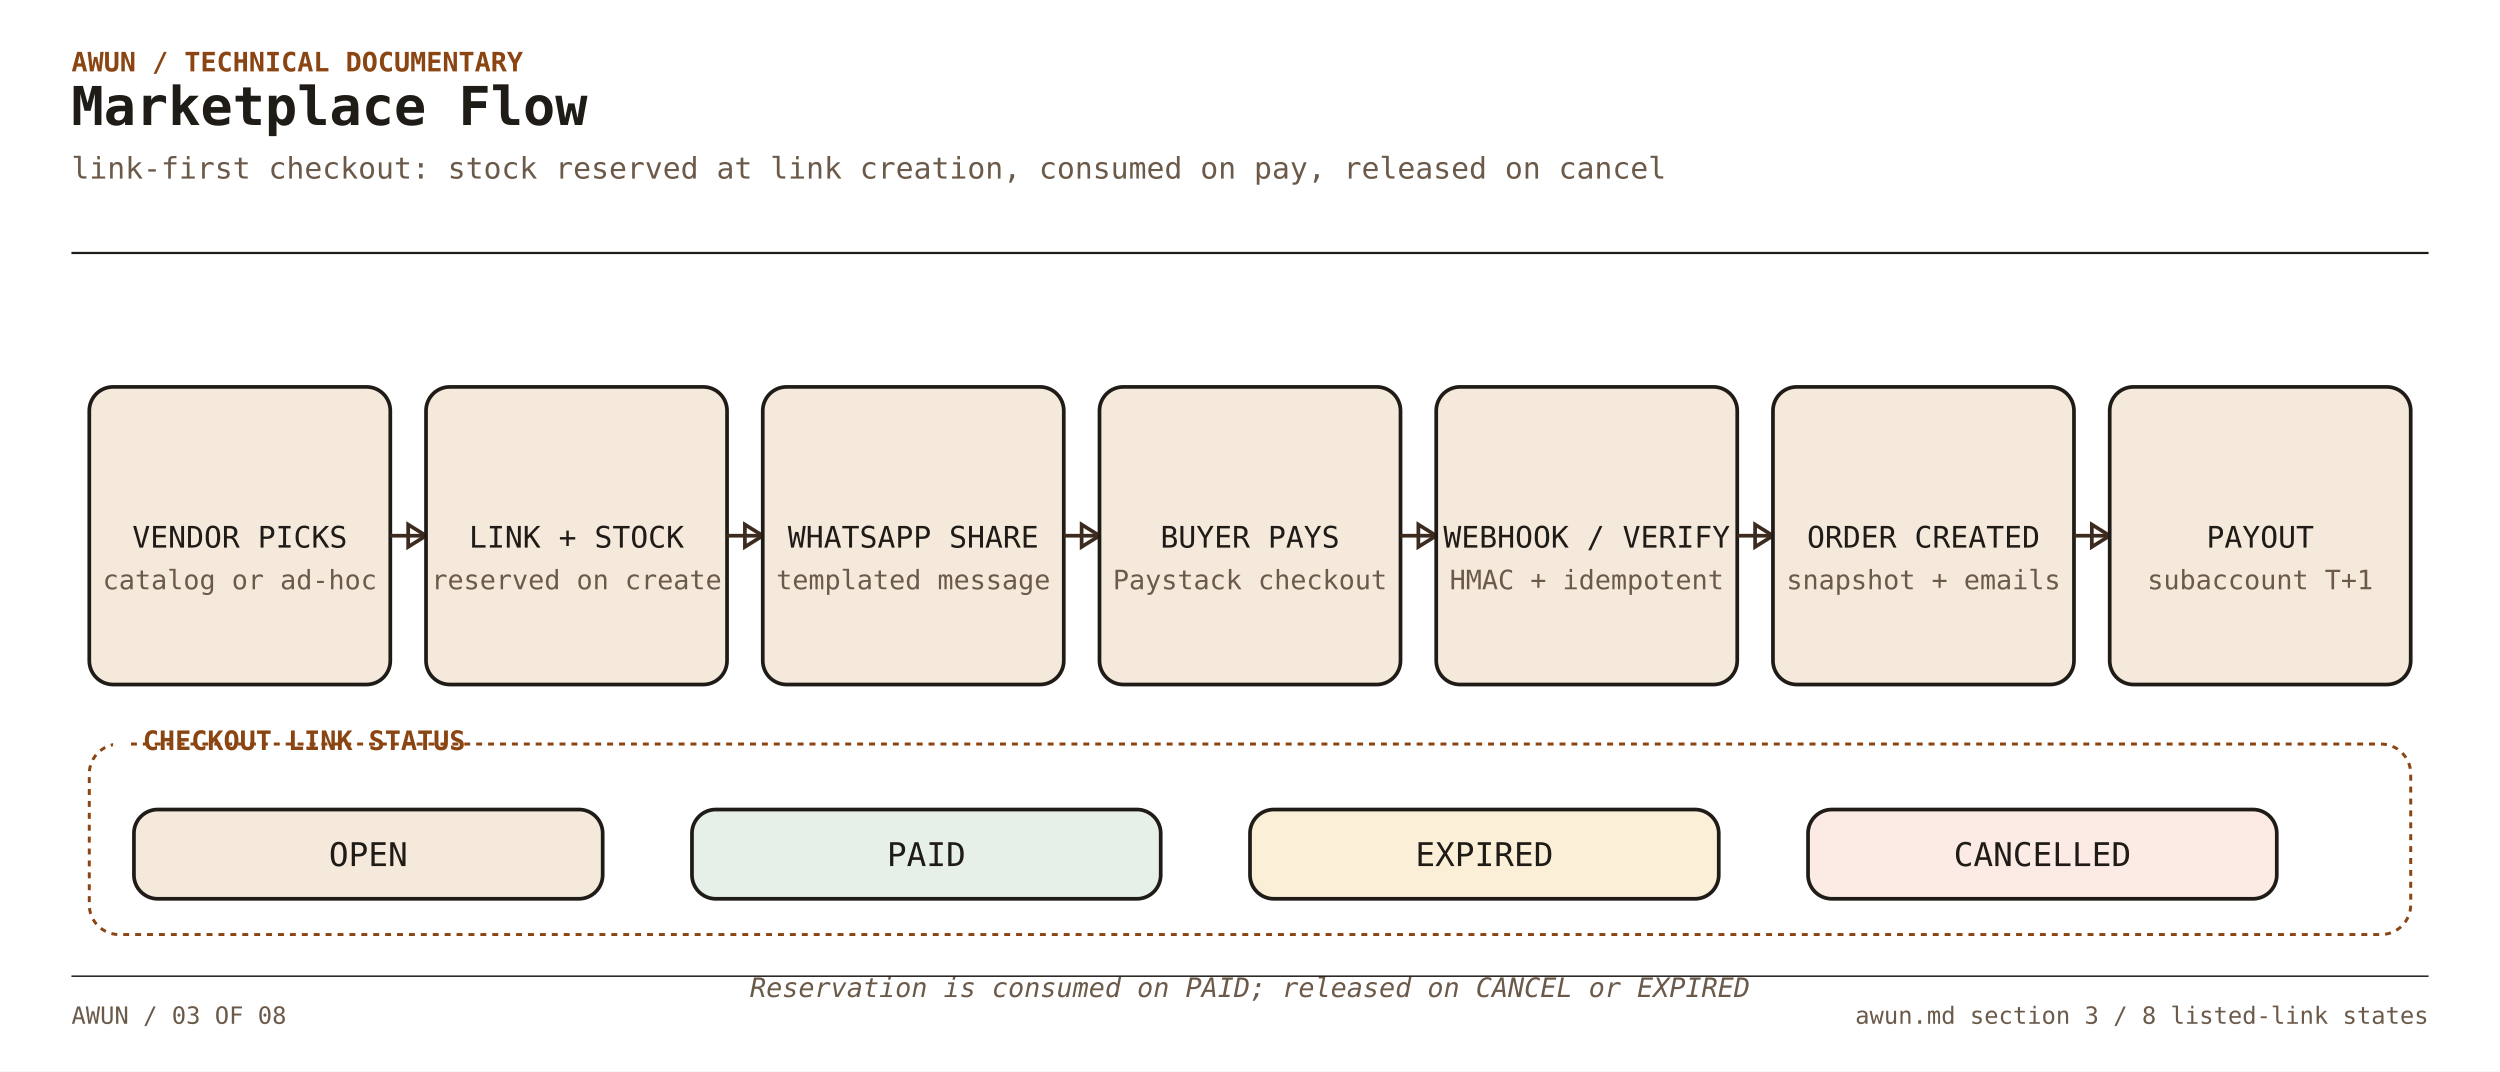
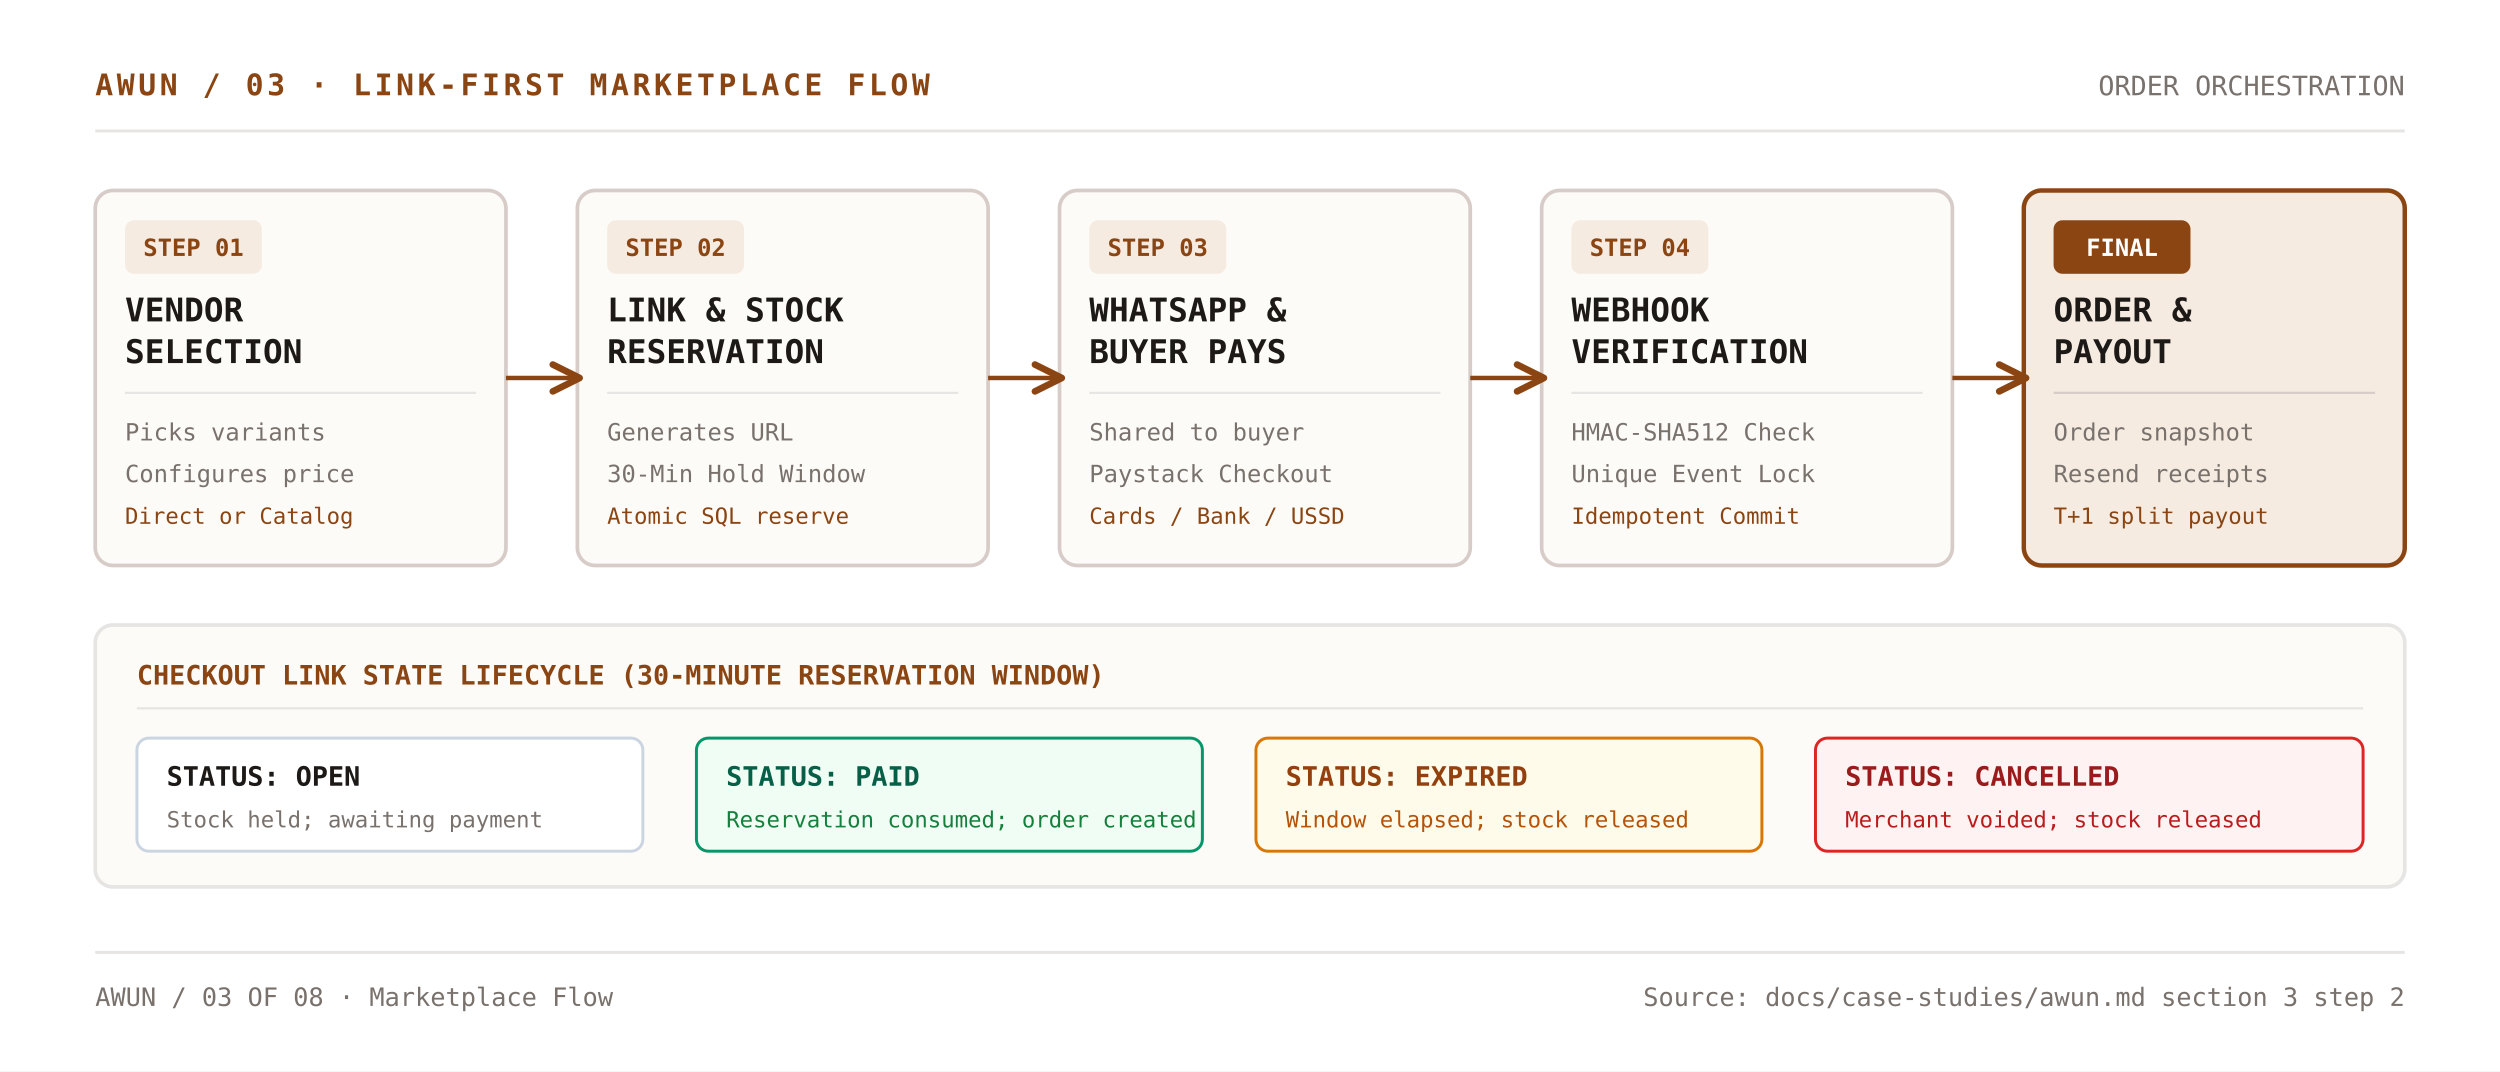
- <svg xmlns="http://www.w3.org/2000/svg" viewBox="0 0 840 360" width="100%" height="100%" preserveAspectRatio="xMidYMid meet" role="img" aria-labelledby="t-03 d-03">
-   <rect x="0" y="0" width="840" height="360" fill="#FFFFFF" />
+ <svg xmlns="http://www.w3.org/2000/svg" viewBox="0 0 840 360" width="100%" height="100%" preserveAspectRatio="xMidYMid meet" role="img" font-family="'JetBrains Mono', ui-monospace, Menlo, Consolas, monospace" style="font-family:'JetBrains Mono',ui-monospace,monospace">
  <defs>
-     <marker id="chev_03" viewBox="0 0 10 10" refX="9" refY="5" markerWidth="7" markerHeight="7" orient="auto-start-reverse">
-       <path d="M 0 0 L 9 5 L 0 10" fill="none" stroke="#3D2B1F" stroke-width="1.4" />
+     <marker id="arrow-terracotta" markerWidth="9" markerHeight="9" refX="7" refY="4.5" orient="auto">
+       <path d="M1.5 1.5 L7.5 4.5 L1.5 7.5" fill="none" stroke="#8B4513" stroke-width="1.5" stroke-linecap="round" stroke-linejoin="round" />
    </marker>
  </defs>
-   <text x="24" y="24" text-anchor="start" font-family="'JetBrains Mono', 'Menlo', 'Consolas', monospace" font-size="9" font-weight="600" fill="#8B4513">AWUN / TECHNICAL DOCUMENTARY</text>
-   <text x="24" y="42" text-anchor="start" font-family="'JetBrains Mono', 'Menlo', 'Consolas', monospace" font-size="18" font-weight="600" fill="#1F1B16">Marketplace Flow</text>
-   <text x="24" y="60" text-anchor="start" font-family="'JetBrains Mono', 'Menlo', 'Consolas', monospace" font-size="10" font-weight="400" fill="#6B5A4A">link-first checkout: stock reserved at link creation, consumed on pay, released on cancel</text>
-   <line x1="24" y1="85" x2="816" y2="85" stroke="#1F1B16" stroke-width="0.75" />
-   <rect x="30.0" y="130" width="101.143" height="100" rx="8" ry="8" fill="#F5E9DC" stroke="#1F1B16" stroke-width="1.25" />
-   <text x="80.571" y="184.0" text-anchor="middle" font-family="'JetBrains Mono', 'Menlo', 'Consolas', monospace" font-size="10" font-weight="500" fill="#1F1B16">VENDOR PICKS</text>
-   <text x="80.571" y="198.0" text-anchor="middle" font-family="'JetBrains Mono', 'Menlo', 'Consolas', monospace" font-size="9" fill="#6B5A4A">catalog or ad-hoc</text>
-   <path d="M 131.143 180.0 L 143.143 180.0" stroke="#3D2B1F" stroke-width="1.25" fill="none" />
-   <path d="M 143.143 180.0 L 137.143 176.25 L 137.143 183.75 Z" fill="none" stroke="#3D2B1F" stroke-width="1.25" />
-   <rect x="143.143" y="130" width="101.143" height="100" rx="8" ry="8" fill="#F5E9DC" stroke="#1F1B16" stroke-width="1.25" />
-   <text x="193.714" y="184.0" text-anchor="middle" font-family="'JetBrains Mono', 'Menlo', 'Consolas', monospace" font-size="10" font-weight="500" fill="#1F1B16">LINK + STOCK</text>
-   <text x="193.714" y="198.0" text-anchor="middle" font-family="'JetBrains Mono', 'Menlo', 'Consolas', monospace" font-size="9" fill="#6B5A4A">reserved on create</text>
-   <path d="M 244.286 180.0 L 256.286 180.0" stroke="#3D2B1F" stroke-width="1.25" fill="none" />
-   <path d="M 256.286 180.0 L 250.286 176.25 L 250.286 183.75 Z" fill="none" stroke="#3D2B1F" stroke-width="1.25" />
-   <rect x="256.286" y="130" width="101.143" height="100" rx="8" ry="8" fill="#F5E9DC" stroke="#1F1B16" stroke-width="1.25" />
-   <text x="306.857" y="184.0" text-anchor="middle" font-family="'JetBrains Mono', 'Menlo', 'Consolas', monospace" font-size="10" font-weight="500" fill="#1F1B16">WHATSAPP SHARE</text>
-   <text x="306.857" y="198.0" text-anchor="middle" font-family="'JetBrains Mono', 'Menlo', 'Consolas', monospace" font-size="9" fill="#6B5A4A">templated message</text>
-   <path d="M 357.429 180.0 L 369.429 180.0" stroke="#3D2B1F" stroke-width="1.25" fill="none" />
-   <path d="M 369.429 180.0 L 363.429 176.25 L 363.429 183.75 Z" fill="none" stroke="#3D2B1F" stroke-width="1.25" />
-   <rect x="369.429" y="130" width="101.143" height="100" rx="8" ry="8" fill="#F5E9DC" stroke="#1F1B16" stroke-width="1.25" />
-   <text x="420.0" y="184.0" text-anchor="middle" font-family="'JetBrains Mono', 'Menlo', 'Consolas', monospace" font-size="10" font-weight="500" fill="#1F1B16">BUYER PAYS</text>
-   <text x="420.0" y="198.0" text-anchor="middle" font-family="'JetBrains Mono', 'Menlo', 'Consolas', monospace" font-size="9" fill="#6B5A4A">Paystack checkout</text>
-   <path d="M 470.571 180.0 L 482.571 180.0" stroke="#3D2B1F" stroke-width="1.25" fill="none" />
-   <path d="M 482.571 180.0 L 476.571 176.25 L 476.571 183.75 Z" fill="none" stroke="#3D2B1F" stroke-width="1.25" />
-   <rect x="482.571" y="130" width="101.143" height="100" rx="8" ry="8" fill="#F5E9DC" stroke="#1F1B16" stroke-width="1.25" />
-   <text x="533.143" y="184.0" text-anchor="middle" font-family="'JetBrains Mono', 'Menlo', 'Consolas', monospace" font-size="10" font-weight="500" fill="#1F1B16">WEBHOOK / VERIFY</text>
-   <text x="533.143" y="198.0" text-anchor="middle" font-family="'JetBrains Mono', 'Menlo', 'Consolas', monospace" font-size="9" fill="#6B5A4A">HMAC + idempotent</text>
-   <path d="M 583.714 180.0 L 595.714 180.0" stroke="#3D2B1F" stroke-width="1.25" fill="none" />
-   <path d="M 595.714 180.0 L 589.714 176.25 L 589.714 183.75 Z" fill="none" stroke="#3D2B1F" stroke-width="1.25" />
-   <rect x="595.714" y="130" width="101.143" height="100" rx="8" ry="8" fill="#F5E9DC" stroke="#1F1B16" stroke-width="1.25" />
-   <text x="646.286" y="184.0" text-anchor="middle" font-family="'JetBrains Mono', 'Menlo', 'Consolas', monospace" font-size="10" font-weight="500" fill="#1F1B16">ORDER CREATED</text>
-   <text x="646.286" y="198.0" text-anchor="middle" font-family="'JetBrains Mono', 'Menlo', 'Consolas', monospace" font-size="9" fill="#6B5A4A">snapshot + emails</text>
-   <path d="M 696.857 180.0 L 708.857 180.0" stroke="#3D2B1F" stroke-width="1.25" fill="none" />
-   <path d="M 708.857 180.0 L 702.857 176.25 L 702.857 183.75 Z" fill="none" stroke="#3D2B1F" stroke-width="1.25" />
-   <rect x="708.857" y="130" width="101.143" height="100" rx="8" ry="8" fill="#F5E9DC" stroke="#1F1B16" stroke-width="1.25" />
-   <text x="759.429" y="184.0" text-anchor="middle" font-family="'JetBrains Mono', 'Menlo', 'Consolas', monospace" font-size="10" font-weight="500" fill="#1F1B16">PAYOUT</text>
-   <text x="759.429" y="198.0" text-anchor="middle" font-family="'JetBrains Mono', 'Menlo', 'Consolas', monospace" font-size="9" fill="#6B5A4A">subaccount T+1</text>
-   <rect x="30" y="250" width="780" height="64" rx="10" ry="10" fill="#FFFFFF" stroke="#8B4513" stroke-width="1" stroke-dasharray="2 2" />
-   <rect x="38" y="241" width="6" height="14" fill="#FFFFFF" stroke="none" />
-   <text x="48" y="252" font-family="'JetBrains Mono', 'Menlo', 'Consolas', monospace" font-size="9" font-weight="600" fill="#8B4513">CHECKOUT LINK STATUS</text>
-   <rect x="45.0" y="272" width="157.5" height="30" rx="8" ry="8" fill="#F5E9DC" stroke="#1F1B16" stroke-width="1.25" />
-   <text x="123.75" y="291.0" text-anchor="middle" font-family="'JetBrains Mono', 'Menlo', 'Consolas', monospace" font-size="11" font-weight="500" fill="#1F1B16">OPEN</text>
-   <rect x="232.5" y="272" width="157.5" height="30" rx="8" ry="8" fill="#E6F0E8" stroke="#1F1B16" stroke-width="1.25" />
-   <text x="311.25" y="291.0" text-anchor="middle" font-family="'JetBrains Mono', 'Menlo', 'Consolas', monospace" font-size="11" font-weight="500" fill="#1F1B16">PAID</text>
-   <rect x="420.0" y="272" width="157.5" height="30" rx="8" ry="8" fill="#FCEFD8" stroke="#1F1B16" stroke-width="1.25" />
-   <text x="498.75" y="291.0" text-anchor="middle" font-family="'JetBrains Mono', 'Menlo', 'Consolas', monospace" font-size="11" font-weight="500" fill="#1F1B16">EXPIRED</text>
-   <rect x="607.5" y="272" width="157.5" height="30" rx="8" ry="8" fill="#FCEAE5" stroke="#1F1B16" stroke-width="1.25" />
-   <text x="686.25" y="291.0" text-anchor="middle" font-family="'JetBrains Mono', 'Menlo', 'Consolas', monospace" font-size="11" font-weight="500" fill="#1F1B16">CANCELLED</text>
-   <text x="420.0" y="335" text-anchor="middle" font-family="'JetBrains Mono', 'Menlo', 'Consolas', monospace" font-size="9" font-weight="400" fill="#6B5A4A" font-style="italic">Reservation is consumed on PAID; released on CANCEL or EXPIRED</text>
-   <line x1="24" y1="328" x2="816" y2="328" stroke="#1F1B16" stroke-width="0.5" />
-   <text x="24" y="344" text-anchor="start" font-family="'JetBrains Mono', 'Menlo', 'Consolas', monospace" font-size="8" font-weight="400" fill="#6B5A4A">AWUN / 03 OF 08</text>
-   <text x="816" y="344" text-anchor="end" font-family="'JetBrains Mono', 'Menlo', 'Consolas', monospace" font-size="8" font-weight="400" fill="#6B5A4A">awun.md section 3 / 8 listed-link states</text>
+   <rect x="0" y="0" width="840" height="360" fill="#FFFFFF" />
+   <text x="32" y="32" font-size="10" font-weight="600" fill="#8B4513" letter-spacing="0.12em">AWUN / 03 · LINK-FIRST MARKETPLACE FLOW</text>
+   <text x="808" y="32" font-size="9" font-weight="500" fill="#78716C" text-anchor="end">ORDER ORCHESTRATION</text>
+   <line x1="32" y1="44" x2="808" y2="44" stroke="#E7E5E4" stroke-width="1" />
+   <rect x="32" y="64" width="138" height="126" rx="6" fill="#FDFBF7" stroke="#D7CCC8" stroke-width="1.25" />
+   <rect x="42" y="74" width="46" height="18" rx="3" fill="#F5EBE1" />
+   <text x="65" y="86" font-size="8" font-weight="600" fill="#8B4513" text-anchor="middle">STEP 01</text>
+   <text x="42" y="108" font-size="11" font-weight="600" fill="#1C1917">VENDOR</text>
+   <text x="42" y="122" font-size="11" font-weight="600" fill="#1C1917">SELECTION</text>
+   <line x1="42" y1="132" x2="160" y2="132" stroke="#E7E5E4" stroke-width="0.75" />
+   <text x="42" y="148" font-size="8" fill="#78716C">Picks variants</text>
+   <text x="42" y="162" font-size="8" fill="#78716C">Configures price</text>
+   <text x="42" y="176" font-size="7.5" fill="#8B4513">Direct or Catalog</text>
+   <rect x="194" y="64" width="138" height="126" rx="6" fill="#FDFBF7" stroke="#D7CCC8" stroke-width="1.25" />
+   <rect x="204" y="74" width="46" height="18" rx="3" fill="#F5EBE1" />
+   <text x="227" y="86" font-size="8" font-weight="600" fill="#8B4513" text-anchor="middle">STEP 02</text>
+   <text x="204" y="108" font-size="11" font-weight="600" fill="#1C1917">LINK &amp; STOCK</text>
+   <text x="204" y="122" font-size="11" font-weight="600" fill="#1C1917">RESERVATION</text>
+   <line x1="204" y1="132" x2="322" y2="132" stroke="#E7E5E4" stroke-width="0.75" />
+   <text x="204" y="148" font-size="8" fill="#78716C">Generates URL</text>
+   <text x="204" y="162" font-size="8" fill="#78716C">30-Min Hold Window</text>
+   <text x="204" y="176" font-size="7.5" fill="#8B4513">Atomic SQL reserve</text>
+   <rect x="356" y="64" width="138" height="126" rx="6" fill="#FDFBF7" stroke="#D7CCC8" stroke-width="1.25" />
+   <rect x="366" y="74" width="46" height="18" rx="3" fill="#F5EBE1" />
+   <text x="389" y="86" font-size="8" font-weight="600" fill="#8B4513" text-anchor="middle">STEP 03</text>
+   <text x="366" y="108" font-size="11" font-weight="600" fill="#1C1917">WHATSAPP &amp;</text>
+   <text x="366" y="122" font-size="11" font-weight="600" fill="#1C1917">BUYER PAYS</text>
+   <line x1="366" y1="132" x2="484" y2="132" stroke="#E7E5E4" stroke-width="0.75" />
+   <text x="366" y="148" font-size="8" fill="#78716C">Shared to buyer</text>
+   <text x="366" y="162" font-size="8" fill="#78716C">Paystack Checkout</text>
+   <text x="366" y="176" font-size="7.5" fill="#8B4513">Cards / Bank / USSD</text>
+   <rect x="518" y="64" width="138" height="126" rx="6" fill="#FDFBF7" stroke="#D7CCC8" stroke-width="1.25" />
+   <rect x="528" y="74" width="46" height="18" rx="3" fill="#F5EBE1" />
+   <text x="551" y="86" font-size="8" font-weight="600" fill="#8B4513" text-anchor="middle">STEP 04</text>
+   <text x="528" y="108" font-size="11" font-weight="600" fill="#1C1917">WEBHOOK</text>
+   <text x="528" y="122" font-size="11" font-weight="600" fill="#1C1917">VERIFICATION</text>
+   <line x1="528" y1="132" x2="646" y2="132" stroke="#E7E5E4" stroke-width="0.75" />
+   <text x="528" y="148" font-size="8" fill="#78716C">HMAC-SHA512 Check</text>
+   <text x="528" y="162" font-size="8" fill="#78716C">Unique Event Lock</text>
+   <text x="528" y="176" font-size="7.5" fill="#8B4513">Idempotent Commit</text>
+   <rect x="680" y="64" width="128" height="126" rx="6" fill="#F5EBE1" stroke="#8B4513" stroke-width="1.5" />
+   <rect x="690" y="74" width="46" height="18" rx="3" fill="#8B4513" />
+   <text x="713" y="86" font-size="8" font-weight="600" fill="#FFFFFF" text-anchor="middle">FINAL</text>
+   <text x="690" y="108" font-size="11" font-weight="600" fill="#1C1917">ORDER &amp;</text>
+   <text x="690" y="122" font-size="11" font-weight="600" fill="#1C1917">PAYOUT</text>
+   <line x1="690" y1="132" x2="798" y2="132" stroke="#D7CCC8" stroke-width="0.75" />
+   <text x="690" y="148" font-size="8" fill="#78716C">Order snapshot</text>
+   <text x="690" y="162" font-size="8" fill="#78716C">Resend receipts</text>
+   <text x="690" y="176" font-size="7.5" fill="#8B4513">T+1 split payout</text>
+   <path d="M170 127 L194 127" fill="none" stroke="#8B4513" stroke-width="1.5" marker-end="url(#arrow-terracotta)" />
+   <path d="M332 127 L356 127" fill="none" stroke="#8B4513" stroke-width="1.5" marker-end="url(#arrow-terracotta)" />
+   <path d="M494 127 L518 127" fill="none" stroke="#8B4513" stroke-width="1.5" marker-end="url(#arrow-terracotta)" />
+   <path d="M656 127 L680 127" fill="none" stroke="#8B4513" stroke-width="1.5" marker-end="url(#arrow-terracotta)" />
+   <rect x="32" y="210" width="776" height="88" rx="6" fill="#FDFBF7" stroke="#E7E5E4" stroke-width="1.25" />
+   <text x="46" y="230" font-size="9" font-weight="600" fill="#8B4513">CHECKOUT LINK STATE LIFECYCLE (30-MINUTE RESERVATION WINDOW)</text>
+   <line x1="46" y1="238" x2="794" y2="238" stroke="#E7E5E4" stroke-width="0.75" />
+   <rect x="46" y="248" width="170" height="38" rx="4" fill="#FFFFFF" stroke="#CBD5E1" stroke-width="1" />
+   <text x="56" y="264" font-size="9" font-weight="600" fill="#1C1917">STATUS: OPEN</text>
+   <text x="56" y="278" font-size="7.5" fill="#78716C">Stock held; awaiting payment</text>
+   <rect x="234" y="248" width="170" height="38" rx="4" fill="#F0FDF4" stroke="#059669" stroke-width="1" />
+   <text x="244" y="264" font-size="9" font-weight="600" fill="#065F46">STATUS: PAID</text>
+   <text x="244" y="278" font-size="7.5" fill="#15803D">Reservation consumed; order created</text>
+   <rect x="422" y="248" width="170" height="38" rx="4" fill="#FFFBEB" stroke="#D97706" stroke-width="1" />
+   <text x="432" y="264" font-size="9" font-weight="600" fill="#92400E">STATUS: EXPIRED</text>
+   <text x="432" y="278" font-size="7.5" fill="#B45309">Window elapsed; stock released</text>
+   <rect x="610" y="248" width="184" height="38" rx="4" fill="#FEF2F2" stroke="#DC2626" stroke-width="1" />
+   <text x="620" y="264" font-size="9" font-weight="600" fill="#991B1B">STATUS: CANCELLED</text>
+   <text x="620" y="278" font-size="7.5" fill="#B91C1C">Merchant voided; stock released</text>
+   <line x1="32" y1="320" x2="808" y2="320" stroke="#E7E5E4" stroke-width="1" />
+   <text x="32" y="338" font-size="8.5" fill="#78716C">AWUN / 03 OF 08 · Marketplace Flow</text>
+   <text x="808" y="338" font-size="8.5" fill="#78716C" text-anchor="end">Source: docs/case-studies/awun.md section 3 step 2</text>
</svg>
